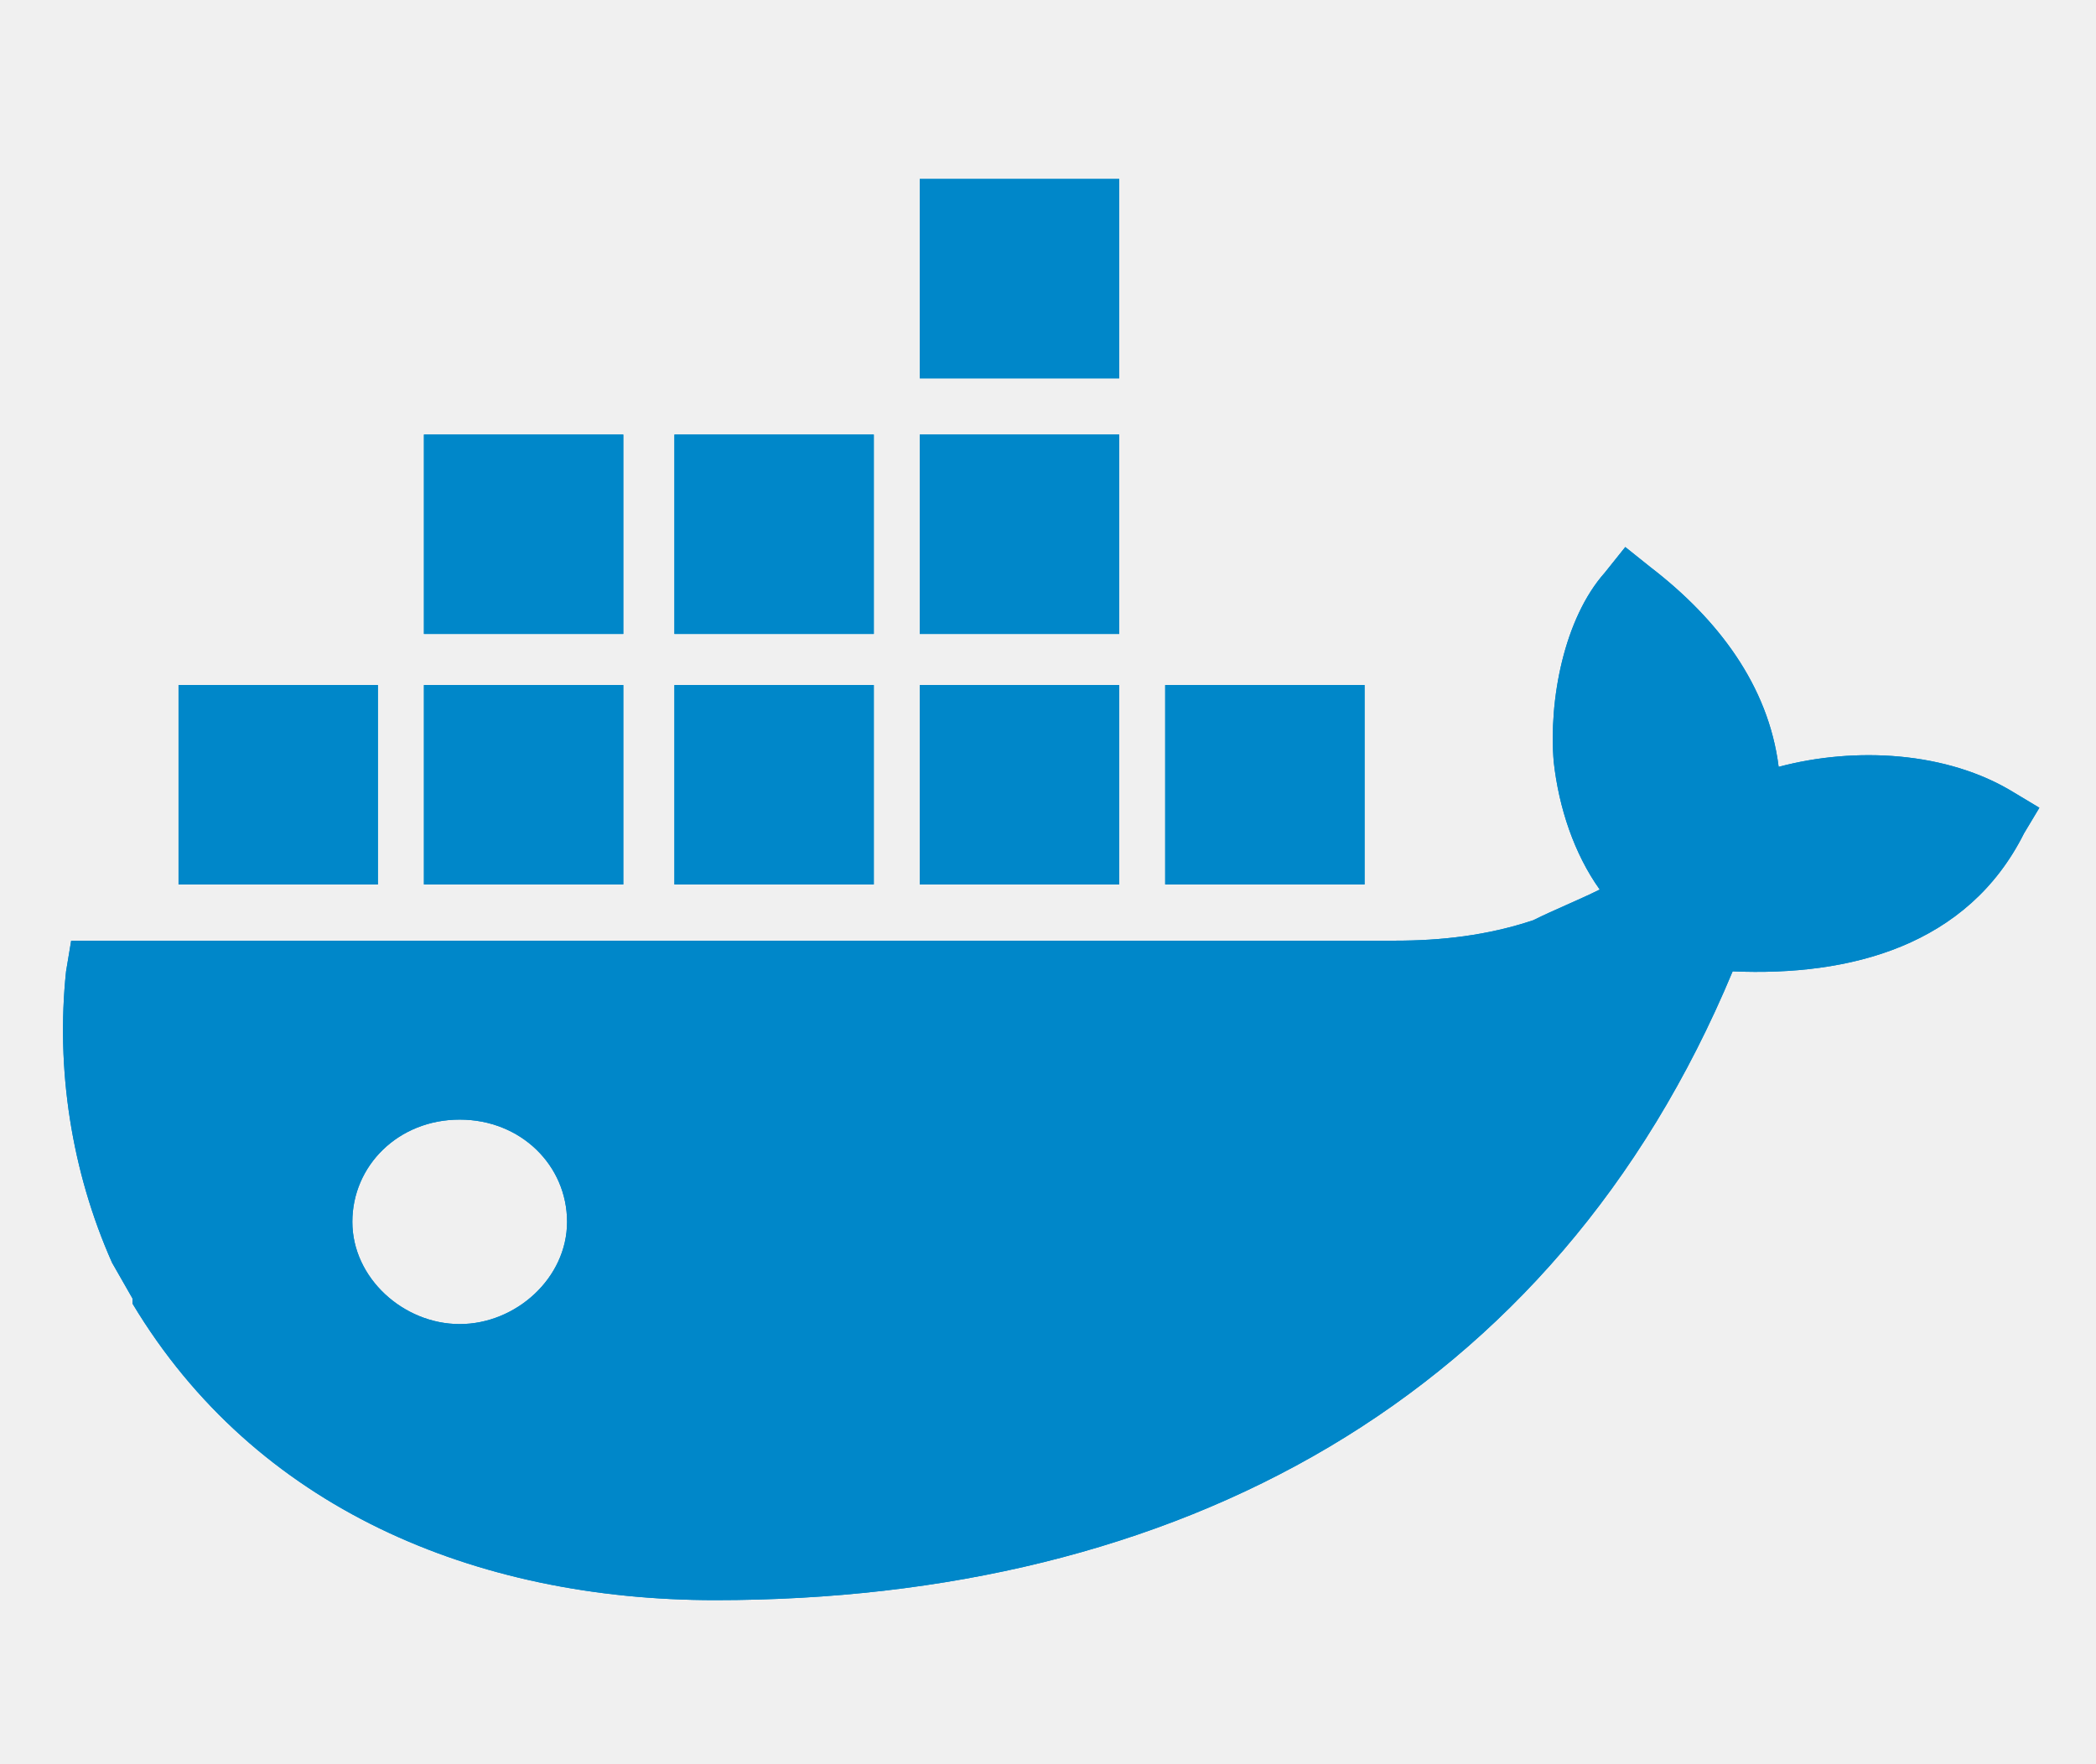
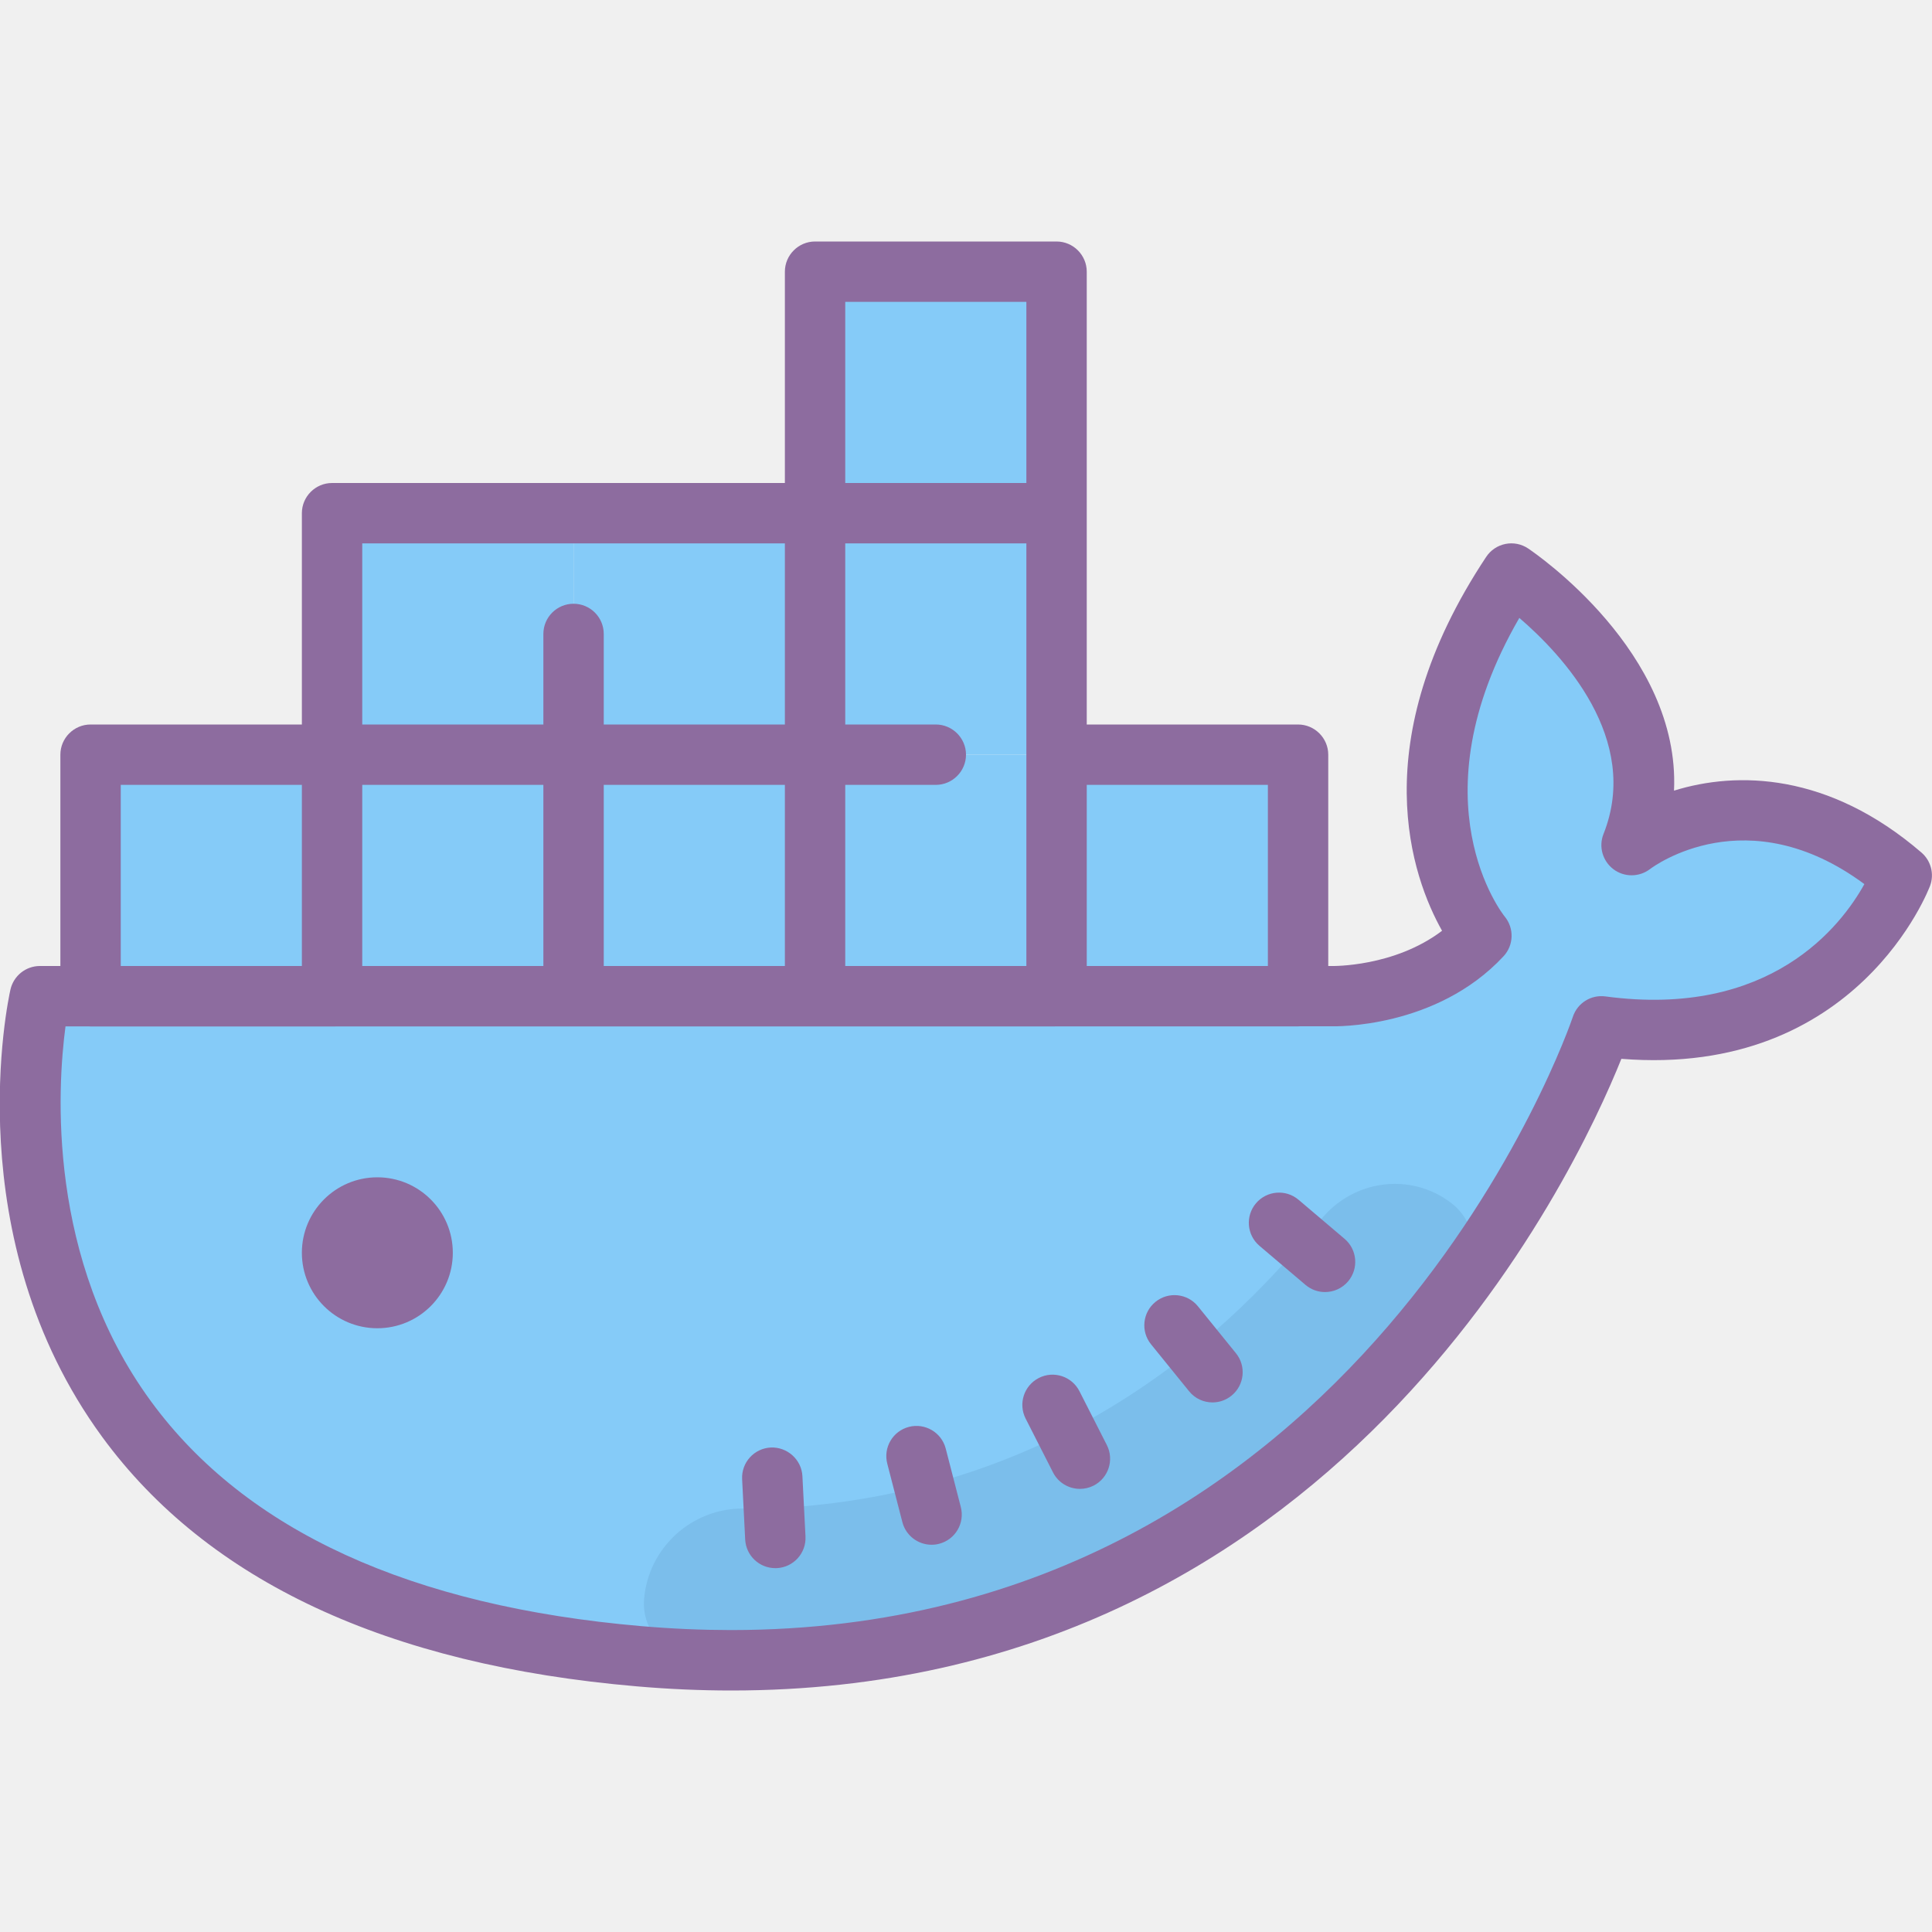
- <svg xmlns="http://www.w3.org/2000/svg" xmlns:xlink="http://www.w3.org/1999/xlink" style="enable-background:new 0 0 41 34.5" version="1.1" viewBox="0 0 41 34.5" xml:space="preserve">
-   <style type="text/css">
- 	.st0{fill:#FFFFFF;}
- 	.st1{clip-path:url(#SVGID_4_);}
- </style>
-   <g transform="translate(.29237 1.9004)" style="fill:#0087c9">
-     <g style="fill:#0087c9">
-       <g style="fill:#0087c9">
-         <g style="fill:#0087c9">
-           <g style="fill:#0087c9">
-             <g style="fill:#0087c9">
-               <path id="SVGID_1_" class="st0" d="m8.7 24c-1.1 0-2.1-.9-2.1-2s.9-2 2.1-2 2.1.9 2.1 2-1 2-2.1 2zm25.8-10.9c-.2-1.6-1.2-2.9-2.5-3.9l-.5-.4-.4.5c-.8.9-1.1 2.5-1 3.7.1.9.4 1.8.9 2.5-.4.2-.9.4-1.3.6-.9.3-1.8.4-2.7.4h-25.9l-.1.6c-.2 1.9.1 3.9.9 5.7l.4.7v.1c2.4 4 6.7 5.8 11.4 5.8 9 0 16.4-3.9 19.9-12.3 2.3.1 4.6-.5 5.7-2.7l.3-.5-.5-.3c-1.3-.8-3.1-.9-4.6-.5zm-12.9-1.6h-3.9v3.9h3.9zm0-4.9h-3.9v3.9h3.9zm0-5h-3.9v3.9h3.9zm4.8 9.9h-3.9v3.9h3.9zm-14.5 0h-3.9v3.9h3.9zm4.9 0h-3.9v3.9h3.9zm-9.7 0h-3.9v3.9h3.9zm9.7-4.9h-3.9v3.9h3.9zm-4.9 0h-3.9v3.9h3.9z" style="fill:#0087c9" />
-             </g>
-             <g style="fill:#0087c9">
-               <defs>
-                 <path id="SVGID_2_" d="m8.7 24c-1.1 0-2.1-.9-2.1-2s.9-2 2.1-2 2.1.9 2.1 2-1 2-2.1 2zm25.8-10.9c-.2-1.6-1.2-2.9-2.5-3.9l-.5-.4-.4.5c-.8.9-1.1 2.5-1 3.7.1.9.4 1.8.9 2.5-.4.2-.9.4-1.3.6-.9.3-1.8.4-2.7.4h-25.9l-.1.6c-.2 1.9.1 3.9.9 5.7l.4.7v.1c2.4 4 6.7 5.8 11.4 5.8 9 0 16.4-3.9 19.9-12.3 2.3.1 4.6-.5 5.7-2.7l.3-.5-.5-.3c-1.3-.8-3.1-.9-4.6-.5zm-12.9-1.6h-3.9v3.9h3.9zm0-4.9h-3.9v3.9h3.9zm0-5h-3.9v3.9h3.9zm4.8 9.9h-3.9v3.9h3.9zm-14.5 0h-3.9v3.9h3.9zm4.9 0h-3.9v3.9h3.9zm-9.7 0h-3.9v3.9h3.9zm9.7-4.9h-3.9v3.9h3.9zm-4.9 0h-3.9v3.9h3.9z" />
-               </defs>
-               <clipPath id="SVGID_4_">
-                 <use width="100%" height="100%" xlink:href="#SVGID_2_" />
-               </clipPath>
-               <g class="st1" clip-path="url(#SVGID_4_)" style="fill:#0087c9">
-                 <g style="fill:#0087c9">
-                   <g style="fill:#0087c9">
-                     <rect id="SVGID_3_" class="st0" x="-48.8" y="-21" width="1274.8" height="151.4" style="fill:#0087c9" />
-                   </g>
-                 </g>
-               </g>
-             </g>
-           </g>
-         </g>
-       </g>
-     </g>
-   </g>
+ <svg xmlns="http://www.w3.org/2000/svg" viewBox="0 0 64 64" width="64px" height="64px">
+   <path fill="#85cbf8" d="M1.322,33h42.776c0,0,3.029,0.093,4.974-2c0,0-3.869-4.675,0.995-12c0,0,5.969,4,3.979,9 c0,0,4.09-3.186,8.953,1c0,0-2.166,6.046-9.948,5c0,0-7.561,22.958-31.878,20.865C-3.144,52.773,1.322,33,1.322,33z" />
+   <path fill="#7bbeeb" d="M48.067,39.846c-1.356-1.033-3.269-0.759-4.328,0.576c-3.504,4.415-9.267,9.099-18.103,9.544 c-0.147,0.007-0.53,0.009-1.012,0.006c-1.708-0.011-3.141,1.292-3.287,2.993v0c-0.09,1.049,0.725,1.955,1.777,1.976 c1.279,0.025,2.698,0.026,3.089,0.003c11.217-0.659,18.227-6.959,22.259-12.479C49.069,41.634,48.886,40.469,48.067,39.846 L48.067,39.846z" />
+   <path fill="#8d6c9f" d="M43.893,42.801c-0.229,0-0.458-0.078-0.646-0.237l-1.525-1.294 c-0.421-0.357-0.473-0.988-0.116-1.41c0.357-0.42,0.988-0.474,1.41-0.116l1.525,1.294c0.421,0.357,0.473,0.988,0.116,1.41 C44.458,42.681,44.177,42.801,43.893,42.801z" />
+   <path fill="#8d6c9f" d="M40.166,46.457c-0.291,0-0.58-0.126-0.777-0.371l-1.259-1.554 c-0.348-0.429-0.282-1.059,0.147-1.406c0.428-0.348,1.058-0.282,1.406,0.147l1.259,1.554c0.348,0.429,0.282,1.059-0.147,1.406 C40.609,46.384,40.387,46.457,40.166,46.457z" />
+   <path fill="#8d6c9f" d="M35.774,49.321c-0.364,0-0.716-0.2-0.892-0.546l-0.907-1.783c-0.25-0.492-0.055-1.094,0.438-1.345 c0.492-0.252,1.094-0.054,1.345,0.438l0.907,1.783c0.25,0.492,0.055,1.094-0.438,1.345 C36.082,49.286,35.927,49.321,35.774,49.321z" />
+   <path fill="#8d6c9f" d="M30.86,51.172c-0.445,0-0.851-0.299-0.968-0.75l-0.5-1.937c-0.138-0.535,0.183-1.08,0.718-1.218 c0.534-0.137,1.08,0.184,1.218,0.718l0.5,1.937c0.138,0.535-0.183,1.08-0.718,1.218C31.027,51.162,30.943,51.172,30.86,51.172z" />
+   <path fill="#8d6c9f" d="M25.683,51.947c-0.529,0-0.971-0.415-0.998-0.949L24.584,49c-0.028-0.552,0.396-1.021,0.948-1.049 c0.542-0.025,1.021,0.396,1.049,0.948l0.102,1.998c0.028,0.552-0.396,1.021-0.948,1.049C25.718,51.946,25.7,51.947,25.683,51.947 z" />
+   <path fill="#8d6c9f" d="M24.235,56c-1.019,0-2.066-0.044-3.148-0.138c-8.257-0.71-14.214-3.493-17.706-8.268 c-4.819-6.591-3.11-14.481-3.035-14.814C0.45,32.324,0.855,32,1.322,32h42.776c0.051,0.003,2.092,0.034,3.672-1.167 c-0.984-1.751-2.624-6.23,1.463-12.387c0.147-0.222,0.376-0.375,0.637-0.427c0.259-0.053,0.531,0.001,0.752,0.15 c0.235,0.158,5.043,3.441,4.832,8.022c2.086-0.649,5.117-0.6,8.196,2.05c0.314,0.27,0.429,0.706,0.289,1.095 c-0.024,0.065-2.389,6.366-10.229,5.739C52.165,38.928,44.172,56,24.235,56z M2.17,34c-0.272,2.043-0.624,7.71,2.838,12.43 c3.138,4.278,8.605,6.781,16.251,7.439c1.012,0.087,1.999,0.128,2.952,0.129c20.952,0.002,27.821-20.099,27.891-20.312 c0.15-0.457,0.6-0.743,1.083-0.678c5.463,0.732,7.812-2.342,8.575-3.721c-3.882-2.871-6.968-0.599-7.104-0.496 c-0.357,0.271-0.855,0.273-1.212,0.001c-0.357-0.272-0.492-0.747-0.326-1.164c1.254-3.152-1.375-5.945-2.788-7.159 c-3.527,6.092-0.519,9.852-0.486,9.891c0.32,0.387,0.304,0.951-0.038,1.318c-2.229,2.398-5.59,2.325-5.737,2.319L2.17,34z" />
+   <circle cx="12.5" cy="41.5" r="2.5" fill="#8d6c9f" />
+   <rect width="8" height="8" x="3" y="25" fill="#85cbf8" />
+   <rect width="8" height="8" x="11" y="25" fill="#85cbf8" />
+   <rect width="8" height="8" x="19" y="25" fill="#85cbf8" />
+   <rect width="8" height="8" x="27" y="25" fill="#85cbf8" />
+   <rect width="8" height="8" x="11" y="17" fill="#85cbf8" />
+   <rect width="8" height="8" x="19" y="17" fill="#85cbf8" />
+   <rect width="8" height="8" x="27" y="17" fill="#85cbf8" />
+   <rect width="8" height="8" x="27" y="9" fill="#85cbf8" />
+   <rect width="8" height="8" x="35" y="25" fill="#85cbf8" />
+   <path fill="#8d6c9f" d="M43,24h-7V9c0-0.55-0.45-1-1-1h-8c-0.55,0-1,0.45-1,1v7H11c-0.55,0-1,0.45-1,1v7H3 c-0.55,0-1,0.45-1,1v8c0,0.55,0.45,1,1,1h40c0.55,0,1-0.45,1-1v-8C44,24.45,43.55,24,43,24z M10,32H4v-6h6V32z M18,32h-6v-6h6V32z M26,32h-6v-6h6V32z M26,24h-6v-3c0-0.552-0.448-1-1-1h0c-0.552,0-1,0.448-1,1v3h-6v-6h14V24z M34,32h-6v-6h3c0.55,0,1-0.45,1-1 s-0.45-1-1-1h-3v-6h6V32z M34,16h-6v-6h6V16z M42,32h-6v-6h6V32z" />
</svg>
